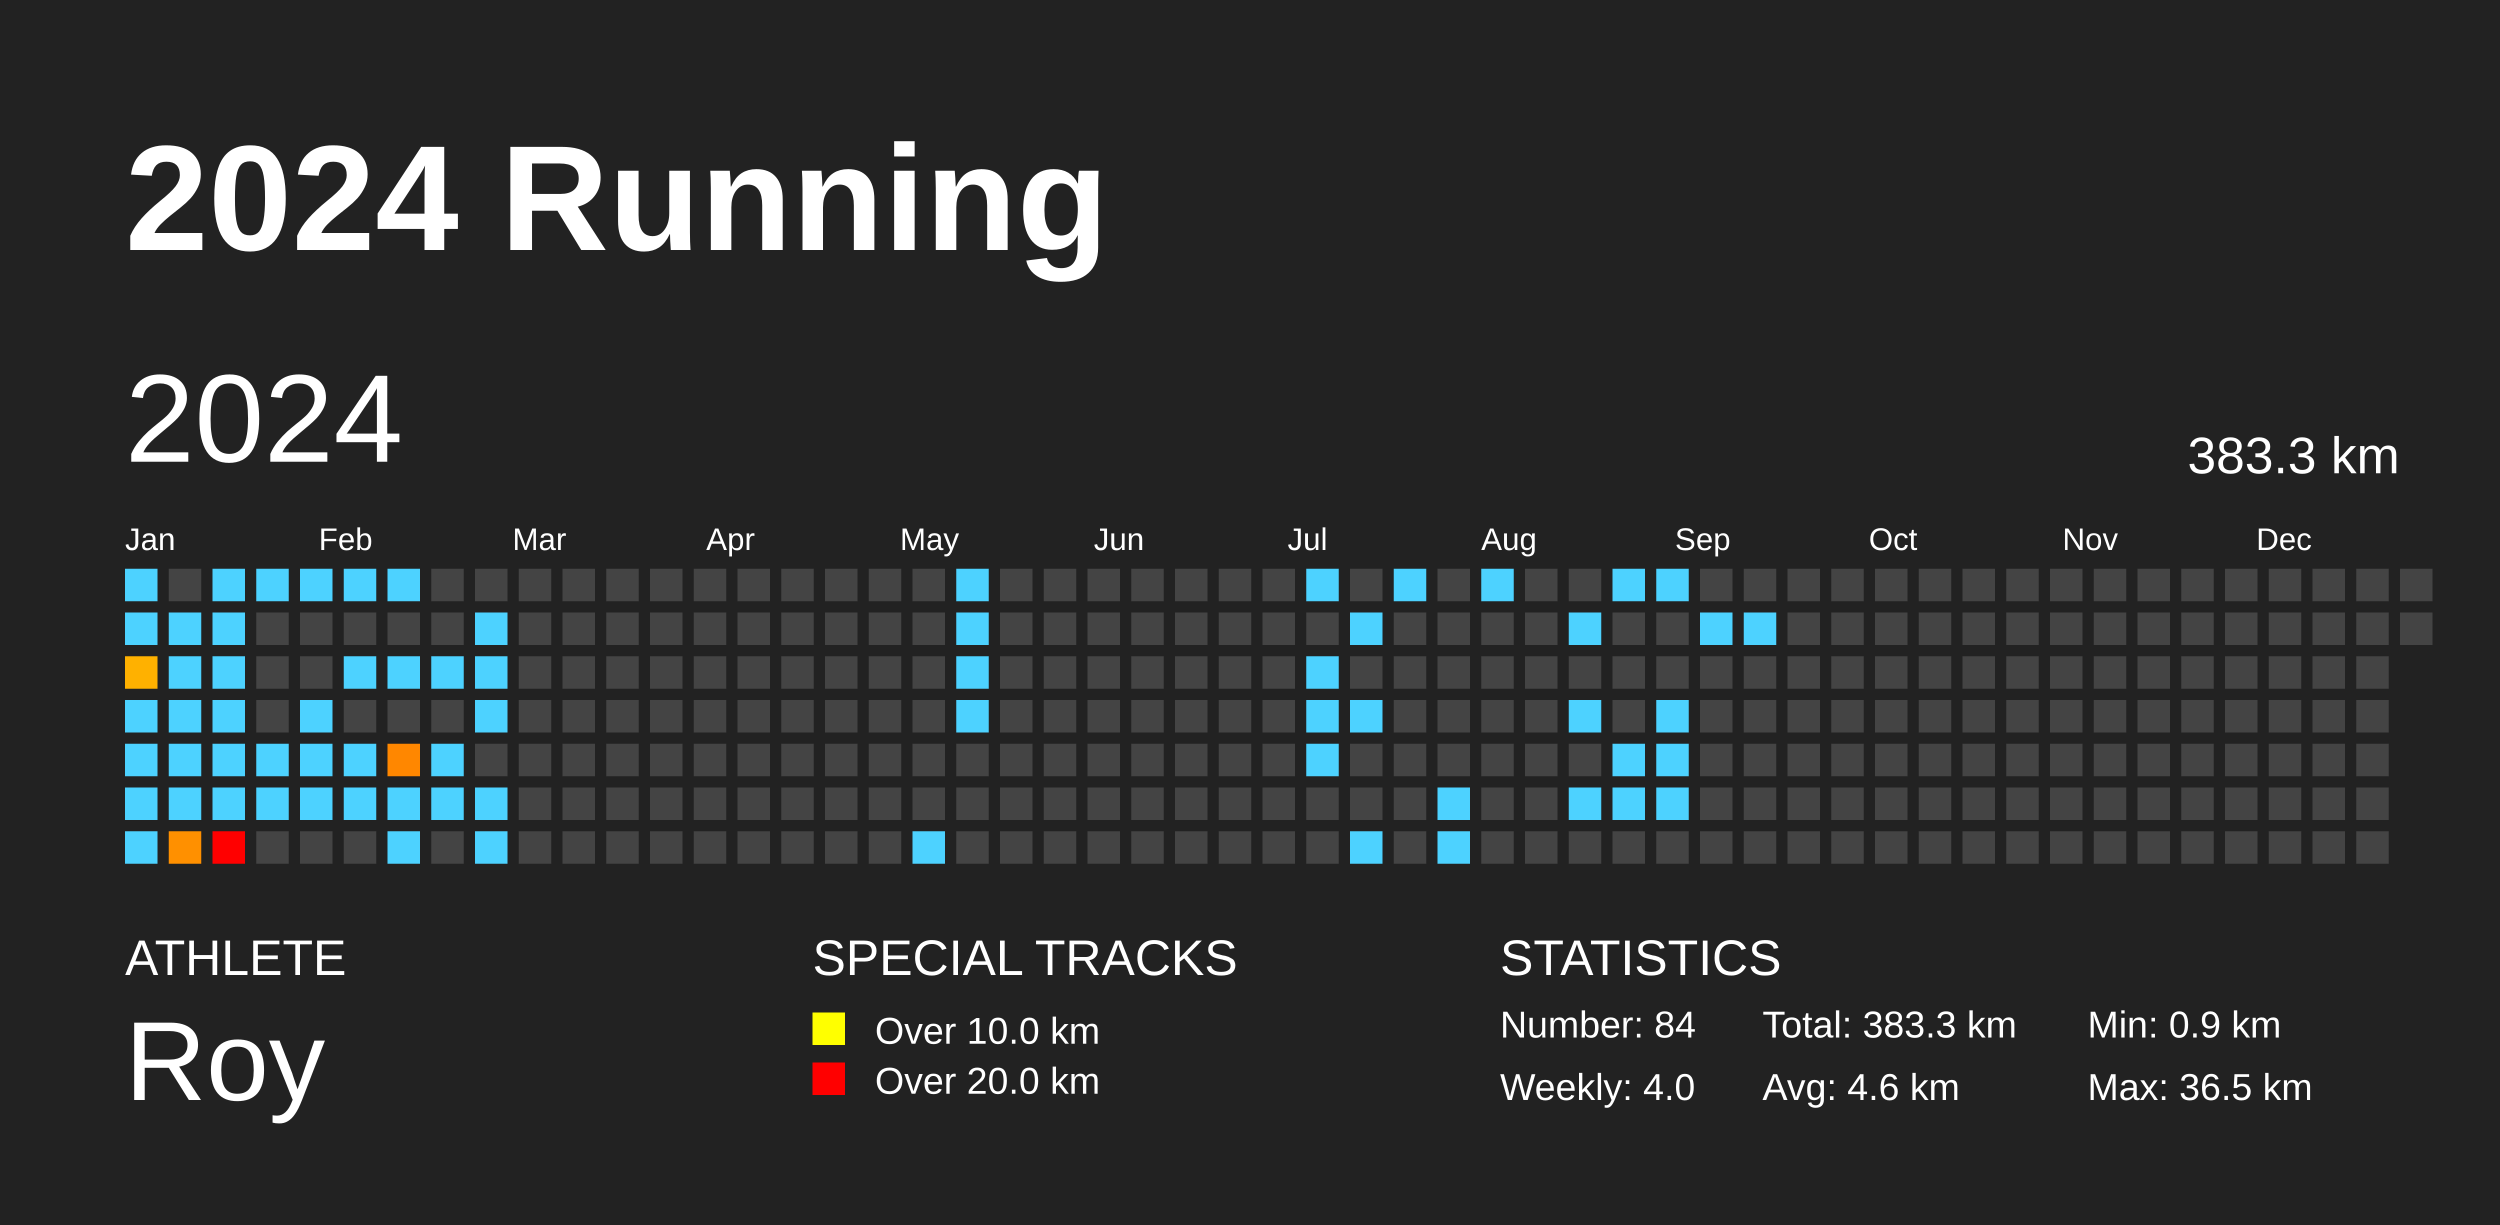
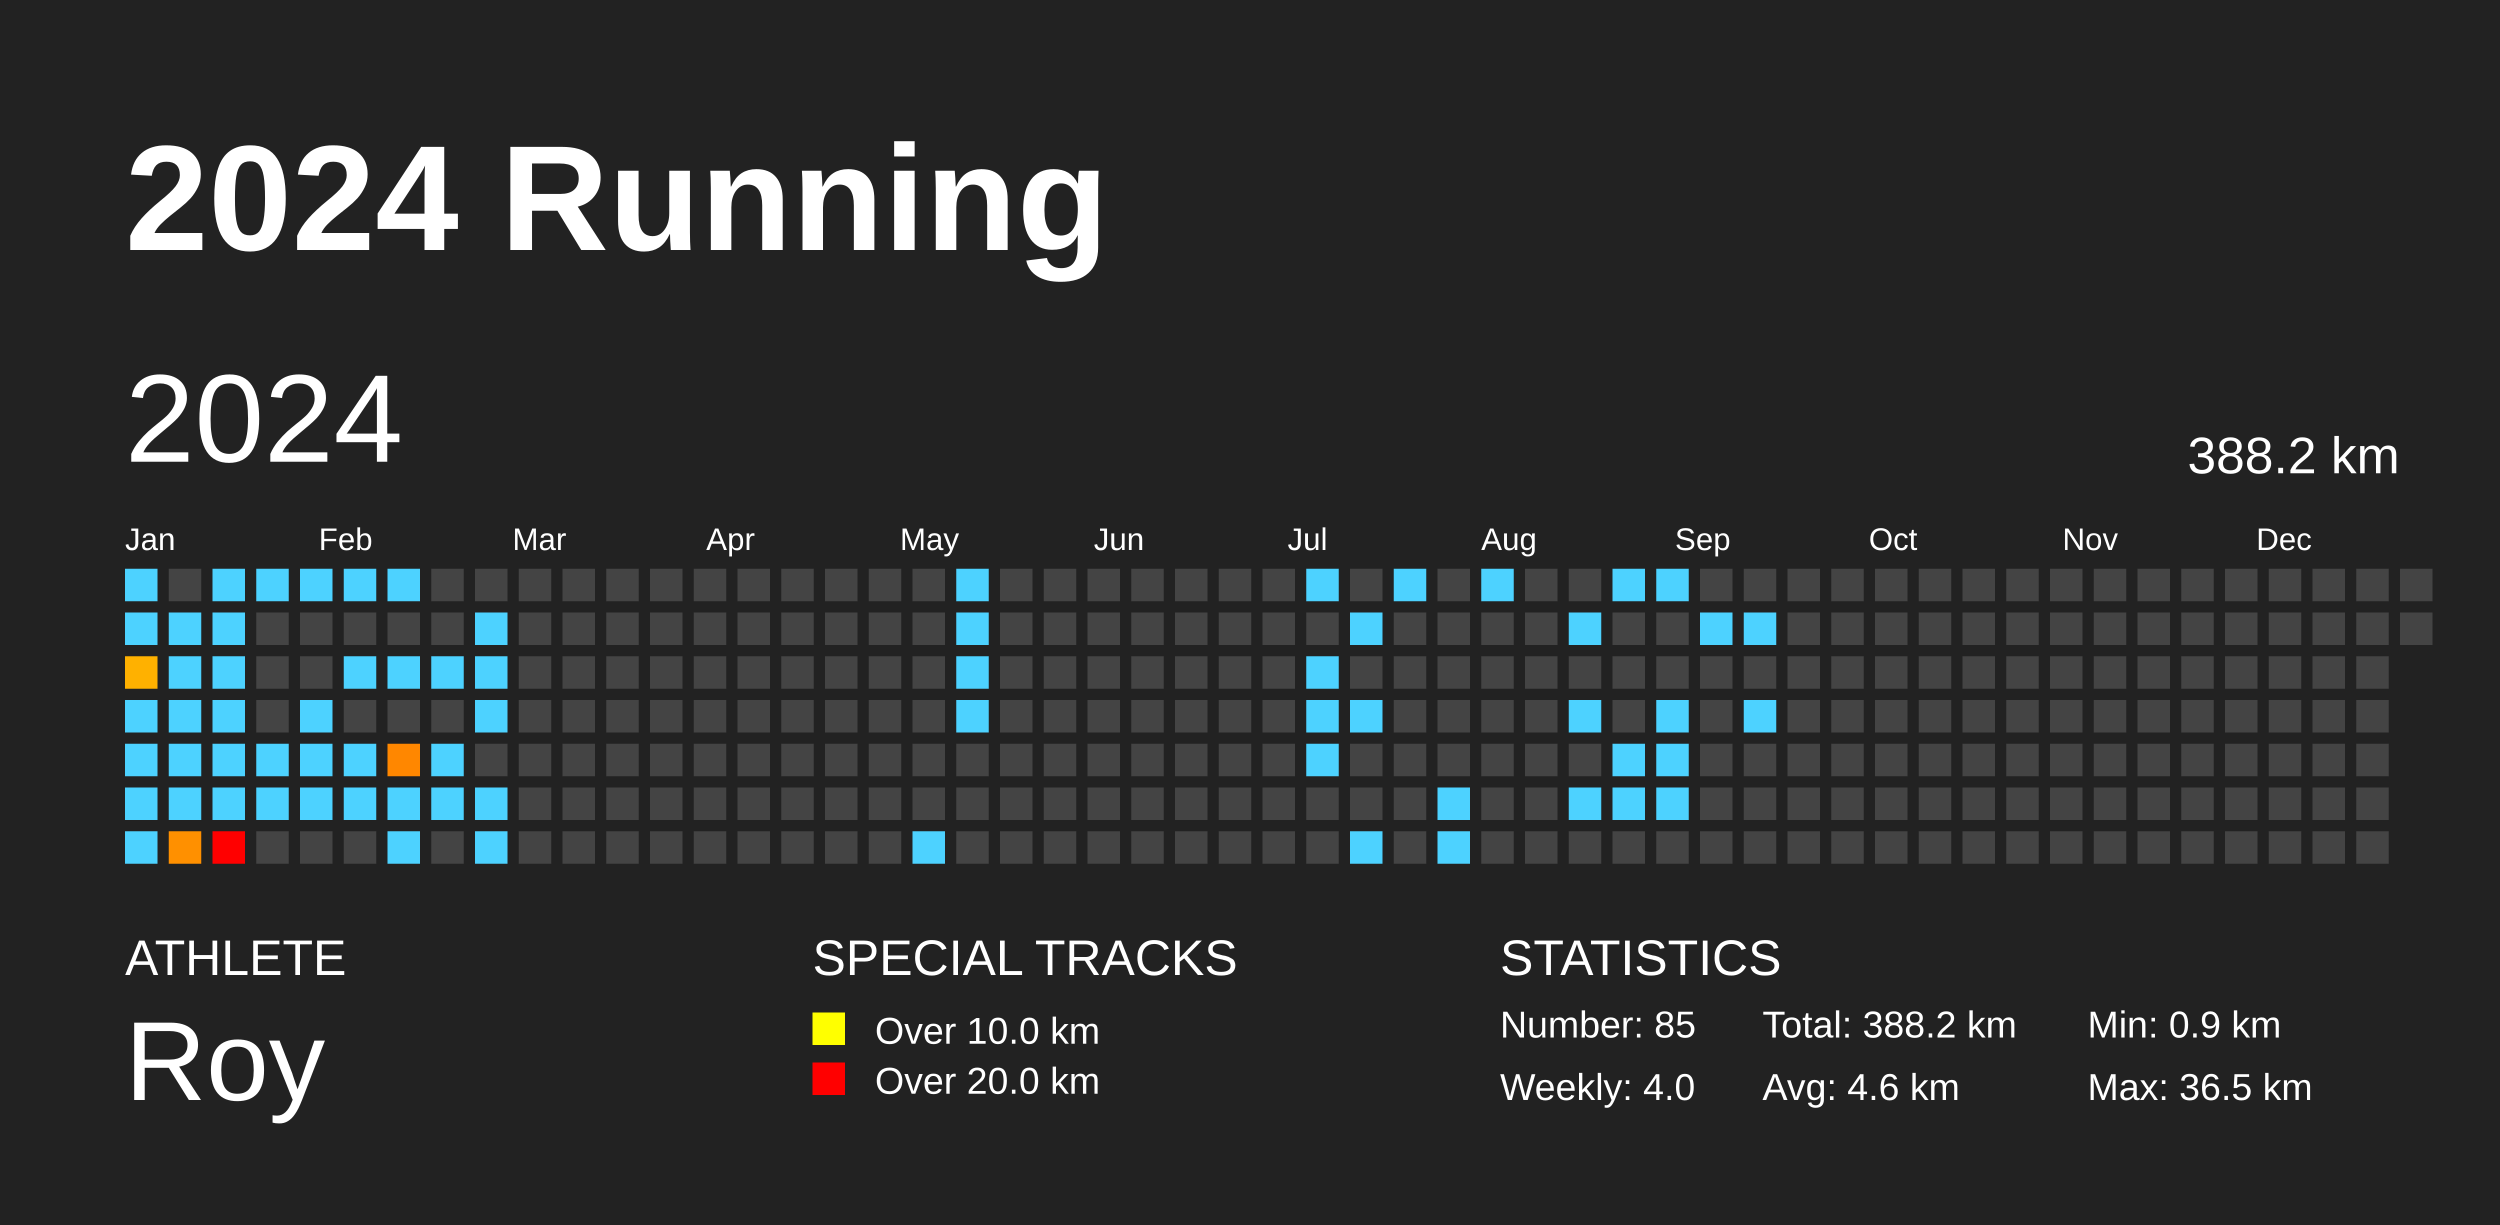
<svg xmlns="http://www.w3.org/2000/svg" baseProfile="full" height="98mm" version="1.1" viewBox="0,0,200,98" width="200mm">
  <defs />
  <rect fill="#222222" height="98" width="200" x="0" y="0" />
  <text fill="#FFFFFF" style="font-size:12px; font-family:Arial; font-weight:bold;" x="10" y="20">2024 Running</text>
  <text fill="#FFFFFF" style="font-size:4px; font-family:Arial" x="10" y="78">ATHLETE</text>
  <text fill="#FFFFFF" style="font-size:9px; font-family:Arial" x="10" y="88">Roy</text>
  <text fill="#FFFFFF" style="font-size:4px; font-family:Arial" x="65" y="78">SPECIAL TRACKS</text>
  <rect fill="yellow" height="2.6" width="2.6" x="65" y="81" />
  <text fill="#FFFFFF" style="font-size:3px; font-family:Arial" x="70" y="83.5">Over 10.0 km</text>
  <rect fill="red" height="2.6" width="2.6" x="65" y="85" />
  <text fill="#FFFFFF" style="font-size:3px; font-family:Arial" x="70" y="87.5">Over 20.0 km</text>
  <text fill="#FFFFFF" style="font-size:4px; font-family:Arial" x="120" y="78">STATISTICS</text>
-   <text fill="#FFFFFF" style="font-size:3px; font-family:Arial" x="120" y="83">Number: 84</text>
+   <text fill="#FFFFFF" style="font-size:3px; font-family:Arial" x="120" y="83">Number: 85</text>
  <text fill="#FFFFFF" style="font-size:3px; font-family:Arial" x="120" y="88">Weekly: 4.0</text>
-   <text fill="#FFFFFF" style="font-size:3px; font-family:Arial" x="141" y="83">Total: 383.3 km</text>
+   <text fill="#FFFFFF" style="font-size:3px; font-family:Arial" x="141" y="83">Total: 388.2 km</text>
  <text fill="#FFFFFF" style="font-size:3px; font-family:Arial" x="141" y="88">Avg: 4.6 km</text>
  <text fill="#FFFFFF" style="font-size:3px; font-family:Arial" x="167" y="83">Min: 0.9 km</text>
  <text fill="#FFFFFF" style="font-size:3px; font-family:Arial" x="167" y="88">Max: 36.5 km</text>
  <text dominant-baseline="hanging" fill="#FFFFFF" style="font-size:10.0px; font-family:Arial;" x="10" y="30">2024</text>
-   <text dominant-baseline="hanging" fill="#FFFFFF" style="font-size:4.125px; font-family:Arial;" x="175" y="35">383.3 km</text>
+   <text dominant-baseline="hanging" fill="#FFFFFF" style="font-size:4.125px; font-family:Arial;" x="175" y="35">388.2 km</text>
  <text fill="#FFFFFF" style="font-size:2.5px; font-family:Arial" x="10.0" y="44">Jan</text>
  <text fill="#FFFFFF" style="font-size:2.5px; font-family:Arial" x="25.5" y="44">Feb</text>
  <text fill="#FFFFFF" style="font-size:2.5px; font-family:Arial" x="41.0" y="44">Mar</text>
  <text fill="#FFFFFF" style="font-size:2.5px; font-family:Arial" x="56.5" y="44">Apr</text>
  <text fill="#FFFFFF" style="font-size:2.5px; font-family:Arial" x="72.0" y="44">May</text>
  <text fill="#FFFFFF" style="font-size:2.5px; font-family:Arial" x="87.5" y="44">Jun</text>
  <text fill="#FFFFFF" style="font-size:2.5px; font-family:Arial" x="103.0" y="44">Jul</text>
  <text fill="#FFFFFF" style="font-size:2.5px; font-family:Arial" x="118.5" y="44">Aug</text>
  <text fill="#FFFFFF" style="font-size:2.5px; font-family:Arial" x="134.0" y="44">Sep</text>
  <text fill="#FFFFFF" style="font-size:2.5px; font-family:Arial" x="149.5" y="44">Oct</text>
  <text fill="#FFFFFF" style="font-size:2.5px; font-family:Arial" x="165.0" y="44">Nov</text>
  <text fill="#FFFFFF" style="font-size:2.5px; font-family:Arial" x="180.5" y="44">Dec</text>
  <rect fill="#4dd2ff" height="2.6" width="2.6" x="10.0" y="45.5" />
  <rect fill="#4dd2ff" height="2.6" width="2.6" x="10.0" y="49.0" />
  <rect fill="#ffb100" height="2.6" width="2.6" x="10.0" y="52.5" />
  <rect fill="#4dd2ff" height="2.6" width="2.6" x="10.0" y="56.0" />
  <rect fill="#4dd2ff" height="2.6" width="2.6" x="10.0" y="59.5" />
  <rect fill="#4dd2ff" height="2.6" width="2.6" x="10.0" y="63.0" />
  <rect fill="#4dd2ff" height="2.6" width="2.6" x="10.0" y="66.5" />
  <rect fill="#444444" height="2.6" width="2.6" x="13.5" y="45.5" />
  <rect fill="#4dd2ff" height="2.6" width="2.6" x="13.5" y="49.0" />
  <rect fill="#4dd2ff" height="2.6" width="2.6" x="13.5" y="52.5" />
  <rect fill="#4dd2ff" height="2.6" width="2.6" x="13.5" y="56.0" />
  <rect fill="#4dd2ff" height="2.6" width="2.6" x="13.5" y="59.5" />
  <rect fill="#4dd2ff" height="2.6" width="2.6" x="13.5" y="63.0" />
  <rect fill="#ff9000" height="2.6" width="2.6" x="13.5" y="66.5" />
  <rect fill="#4dd2ff" height="2.6" width="2.6" x="17.0" y="45.5" />
  <rect fill="#4dd2ff" height="2.6" width="2.6" x="17.0" y="49.0" />
  <rect fill="#4dd2ff" height="2.6" width="2.6" x="17.0" y="52.5" />
  <rect fill="#4dd2ff" height="2.6" width="2.6" x="17.0" y="56.0" />
  <rect fill="#4dd2ff" height="2.6" width="2.6" x="17.0" y="59.5" />
  <rect fill="#4dd2ff" height="2.6" width="2.6" x="17.0" y="63.0" />
  <rect fill="red" height="2.6" width="2.6" x="17.0" y="66.5" />
  <rect fill="#4dd2ff" height="2.6" width="2.6" x="20.5" y="45.5" />
  <rect fill="#444444" height="2.6" width="2.6" x="20.5" y="49.0" />
  <rect fill="#444444" height="2.6" width="2.6" x="20.5" y="52.5" />
  <rect fill="#444444" height="2.6" width="2.6" x="20.5" y="56.0" />
  <rect fill="#4dd2ff" height="2.6" width="2.6" x="20.5" y="59.5" />
  <rect fill="#4dd2ff" height="2.6" width="2.6" x="20.5" y="63.0" />
  <rect fill="#444444" height="2.6" width="2.6" x="20.5" y="66.5" />
  <rect fill="#4dd2ff" height="2.6" width="2.6" x="24.0" y="45.5" />
  <rect fill="#444444" height="2.6" width="2.6" x="24.0" y="49.0" />
  <rect fill="#444444" height="2.6" width="2.6" x="24.0" y="52.5" />
  <rect fill="#4dd2ff" height="2.6" width="2.6" x="24.0" y="56.0" />
  <rect fill="#4dd2ff" height="2.6" width="2.6" x="24.0" y="59.5" />
  <rect fill="#4dd2ff" height="2.6" width="2.6" x="24.0" y="63.0" />
  <rect fill="#444444" height="2.6" width="2.6" x="24.0" y="66.5" />
  <rect fill="#4dd2ff" height="2.6" width="2.6" x="27.5" y="45.5" />
  <rect fill="#444444" height="2.6" width="2.6" x="27.5" y="49.0" />
  <rect fill="#4dd2ff" height="2.6" width="2.6" x="27.5" y="52.5" />
  <rect fill="#444444" height="2.6" width="2.6" x="27.5" y="56.0" />
  <rect fill="#4dd2ff" height="2.6" width="2.6" x="27.5" y="59.5" />
  <rect fill="#4dd2ff" height="2.6" width="2.6" x="27.5" y="63.0" />
  <rect fill="#444444" height="2.6" width="2.6" x="27.5" y="66.5" />
  <rect fill="#4dd2ff" height="2.6" width="2.6" x="31.0" y="45.5" />
  <rect fill="#444444" height="2.6" width="2.6" x="31.0" y="49.0" />
  <rect fill="#4dd2ff" height="2.6" width="2.6" x="31.0" y="52.5" />
  <rect fill="#444444" height="2.6" width="2.6" x="31.0" y="56.0" />
  <rect fill="#ff8700" height="2.6" width="2.6" x="31.0" y="59.5" />
  <rect fill="#4dd2ff" height="2.6" width="2.6" x="31.0" y="63.0" />
  <rect fill="#4dd2ff" height="2.6" width="2.6" x="31.0" y="66.5" />
  <rect fill="#444444" height="2.6" width="2.6" x="34.5" y="45.5" />
  <rect fill="#444444" height="2.6" width="2.6" x="34.5" y="49.0" />
  <rect fill="#4dd2ff" height="2.6" width="2.6" x="34.5" y="52.5" />
  <rect fill="#444444" height="2.6" width="2.6" x="34.5" y="56.0" />
  <rect fill="#4dd2ff" height="2.6" width="2.6" x="34.5" y="59.5" />
  <rect fill="#4dd2ff" height="2.6" width="2.6" x="34.5" y="63.0" />
  <rect fill="#444444" height="2.6" width="2.6" x="34.5" y="66.5" />
  <rect fill="#444444" height="2.6" width="2.6" x="38.0" y="45.5" />
  <rect fill="#4dd2ff" height="2.6" width="2.6" x="38.0" y="49.0" />
  <rect fill="#4dd2ff" height="2.6" width="2.6" x="38.0" y="52.5" />
  <rect fill="#4dd2ff" height="2.6" width="2.6" x="38.0" y="56.0" />
  <rect fill="#444444" height="2.6" width="2.6" x="38.0" y="59.5" />
  <rect fill="#4dd2ff" height="2.6" width="2.6" x="38.0" y="63.0" />
  <rect fill="#4dd2ff" height="2.6" width="2.6" x="38.0" y="66.5" />
  <rect fill="#444444" height="2.6" width="2.6" x="41.5" y="45.5" />
  <rect fill="#444444" height="2.6" width="2.6" x="41.5" y="49.0" />
  <rect fill="#444444" height="2.6" width="2.6" x="41.5" y="52.5" />
  <rect fill="#444444" height="2.6" width="2.6" x="41.5" y="56.0" />
  <rect fill="#444444" height="2.6" width="2.6" x="41.5" y="59.5" />
  <rect fill="#444444" height="2.6" width="2.6" x="41.5" y="63.0" />
  <rect fill="#444444" height="2.6" width="2.6" x="41.5" y="66.5" />
  <rect fill="#444444" height="2.6" width="2.6" x="45.0" y="45.5" />
  <rect fill="#444444" height="2.6" width="2.6" x="45.0" y="49.0" />
  <rect fill="#444444" height="2.6" width="2.6" x="45.0" y="52.5" />
  <rect fill="#444444" height="2.6" width="2.6" x="45.0" y="56.0" />
  <rect fill="#444444" height="2.6" width="2.6" x="45.0" y="59.5" />
  <rect fill="#444444" height="2.6" width="2.6" x="45.0" y="63.0" />
  <rect fill="#444444" height="2.6" width="2.6" x="45.0" y="66.5" />
  <rect fill="#444444" height="2.6" width="2.6" x="48.5" y="45.5" />
  <rect fill="#444444" height="2.6" width="2.6" x="48.5" y="49.0" />
  <rect fill="#444444" height="2.6" width="2.6" x="48.5" y="52.5" />
  <rect fill="#444444" height="2.6" width="2.6" x="48.5" y="56.0" />
  <rect fill="#444444" height="2.6" width="2.6" x="48.5" y="59.5" />
  <rect fill="#444444" height="2.6" width="2.6" x="48.5" y="63.0" />
  <rect fill="#444444" height="2.6" width="2.6" x="48.5" y="66.5" />
  <rect fill="#444444" height="2.6" width="2.6" x="52.0" y="45.5" />
  <rect fill="#444444" height="2.6" width="2.6" x="52.0" y="49.0" />
  <rect fill="#444444" height="2.6" width="2.6" x="52.0" y="52.5" />
  <rect fill="#444444" height="2.6" width="2.6" x="52.0" y="56.0" />
  <rect fill="#444444" height="2.6" width="2.6" x="52.0" y="59.5" />
  <rect fill="#444444" height="2.6" width="2.6" x="52.0" y="63.0" />
  <rect fill="#444444" height="2.6" width="2.6" x="52.0" y="66.5" />
  <rect fill="#444444" height="2.6" width="2.6" x="55.5" y="45.5" />
  <rect fill="#444444" height="2.6" width="2.6" x="55.5" y="49.0" />
  <rect fill="#444444" height="2.6" width="2.6" x="55.5" y="52.5" />
  <rect fill="#444444" height="2.6" width="2.6" x="55.5" y="56.0" />
  <rect fill="#444444" height="2.6" width="2.6" x="55.5" y="59.5" />
  <rect fill="#444444" height="2.6" width="2.6" x="55.5" y="63.0" />
  <rect fill="#444444" height="2.6" width="2.6" x="55.5" y="66.5" />
  <rect fill="#444444" height="2.6" width="2.6" x="59.0" y="45.5" />
  <rect fill="#444444" height="2.6" width="2.6" x="59.0" y="49.0" />
  <rect fill="#444444" height="2.6" width="2.6" x="59.0" y="52.5" />
  <rect fill="#444444" height="2.6" width="2.6" x="59.0" y="56.0" />
  <rect fill="#444444" height="2.6" width="2.6" x="59.0" y="59.5" />
  <rect fill="#444444" height="2.6" width="2.6" x="59.0" y="63.0" />
  <rect fill="#444444" height="2.6" width="2.6" x="59.0" y="66.5" />
  <rect fill="#444444" height="2.6" width="2.6" x="62.5" y="45.5" />
  <rect fill="#444444" height="2.6" width="2.6" x="62.5" y="49.0" />
  <rect fill="#444444" height="2.6" width="2.6" x="62.5" y="52.5" />
  <rect fill="#444444" height="2.6" width="2.6" x="62.5" y="56.0" />
  <rect fill="#444444" height="2.6" width="2.6" x="62.5" y="59.5" />
  <rect fill="#444444" height="2.6" width="2.6" x="62.5" y="63.0" />
  <rect fill="#444444" height="2.6" width="2.6" x="62.5" y="66.5" />
  <rect fill="#444444" height="2.6" width="2.6" x="66.0" y="45.5" />
  <rect fill="#444444" height="2.6" width="2.6" x="66.0" y="49.0" />
  <rect fill="#444444" height="2.6" width="2.6" x="66.0" y="52.5" />
  <rect fill="#444444" height="2.6" width="2.6" x="66.0" y="56.0" />
  <rect fill="#444444" height="2.6" width="2.6" x="66.0" y="59.5" />
  <rect fill="#444444" height="2.6" width="2.6" x="66.0" y="63.0" />
  <rect fill="#444444" height="2.6" width="2.6" x="66.0" y="66.5" />
  <rect fill="#444444" height="2.6" width="2.6" x="69.5" y="45.5" />
  <rect fill="#444444" height="2.6" width="2.6" x="69.5" y="49.0" />
  <rect fill="#444444" height="2.6" width="2.6" x="69.5" y="52.5" />
  <rect fill="#444444" height="2.6" width="2.6" x="69.5" y="56.0" />
  <rect fill="#444444" height="2.6" width="2.6" x="69.5" y="59.5" />
  <rect fill="#444444" height="2.6" width="2.6" x="69.5" y="63.0" />
  <rect fill="#444444" height="2.6" width="2.6" x="69.5" y="66.5" />
  <rect fill="#444444" height="2.6" width="2.6" x="73.0" y="45.5" />
  <rect fill="#444444" height="2.6" width="2.6" x="73.0" y="49.0" />
  <rect fill="#444444" height="2.6" width="2.6" x="73.0" y="52.5" />
  <rect fill="#444444" height="2.6" width="2.6" x="73.0" y="56.0" />
  <rect fill="#444444" height="2.6" width="2.6" x="73.0" y="59.5" />
  <rect fill="#444444" height="2.6" width="2.6" x="73.0" y="63.0" />
  <rect fill="#4dd2ff" height="2.6" width="2.6" x="73.0" y="66.5" />
  <rect fill="#4dd2ff" height="2.6" width="2.6" x="76.5" y="45.5" />
  <rect fill="#4dd2ff" height="2.6" width="2.6" x="76.5" y="49.0" />
  <rect fill="#4dd2ff" height="2.6" width="2.6" x="76.5" y="52.5" />
  <rect fill="#4dd2ff" height="2.6" width="2.6" x="76.5" y="56.0" />
  <rect fill="#444444" height="2.6" width="2.6" x="76.5" y="59.5" />
  <rect fill="#444444" height="2.6" width="2.6" x="76.5" y="63.0" />
  <rect fill="#444444" height="2.6" width="2.6" x="76.5" y="66.5" />
  <rect fill="#444444" height="2.6" width="2.6" x="80.0" y="45.5" />
  <rect fill="#444444" height="2.6" width="2.6" x="80.0" y="49.0" />
  <rect fill="#444444" height="2.6" width="2.6" x="80.0" y="52.5" />
  <rect fill="#444444" height="2.6" width="2.6" x="80.0" y="56.0" />
  <rect fill="#444444" height="2.6" width="2.6" x="80.0" y="59.5" />
  <rect fill="#444444" height="2.6" width="2.6" x="80.0" y="63.0" />
  <rect fill="#444444" height="2.6" width="2.6" x="80.0" y="66.5" />
  <rect fill="#444444" height="2.6" width="2.6" x="83.5" y="45.5" />
  <rect fill="#444444" height="2.6" width="2.6" x="83.5" y="49.0" />
  <rect fill="#444444" height="2.6" width="2.6" x="83.5" y="52.5" />
  <rect fill="#444444" height="2.6" width="2.6" x="83.5" y="56.0" />
  <rect fill="#444444" height="2.6" width="2.6" x="83.5" y="59.5" />
  <rect fill="#444444" height="2.6" width="2.6" x="83.5" y="63.0" />
  <rect fill="#444444" height="2.6" width="2.6" x="83.5" y="66.5" />
  <rect fill="#444444" height="2.6" width="2.6" x="87.0" y="45.5" />
  <rect fill="#444444" height="2.6" width="2.6" x="87.0" y="49.0" />
  <rect fill="#444444" height="2.6" width="2.6" x="87.0" y="52.5" />
  <rect fill="#444444" height="2.6" width="2.6" x="87.0" y="56.0" />
  <rect fill="#444444" height="2.6" width="2.6" x="87.0" y="59.5" />
  <rect fill="#444444" height="2.6" width="2.6" x="87.0" y="63.0" />
  <rect fill="#444444" height="2.6" width="2.6" x="87.0" y="66.5" />
  <rect fill="#444444" height="2.6" width="2.6" x="90.5" y="45.5" />
  <rect fill="#444444" height="2.6" width="2.6" x="90.5" y="49.0" />
  <rect fill="#444444" height="2.6" width="2.6" x="90.5" y="52.5" />
  <rect fill="#444444" height="2.6" width="2.6" x="90.5" y="56.0" />
  <rect fill="#444444" height="2.6" width="2.6" x="90.5" y="59.5" />
  <rect fill="#444444" height="2.6" width="2.6" x="90.5" y="63.0" />
  <rect fill="#444444" height="2.6" width="2.6" x="90.5" y="66.5" />
  <rect fill="#444444" height="2.6" width="2.6" x="94.0" y="45.5" />
  <rect fill="#444444" height="2.6" width="2.6" x="94.0" y="49.0" />
  <rect fill="#444444" height="2.6" width="2.6" x="94.0" y="52.5" />
  <rect fill="#444444" height="2.6" width="2.6" x="94.0" y="56.0" />
  <rect fill="#444444" height="2.6" width="2.6" x="94.0" y="59.5" />
  <rect fill="#444444" height="2.6" width="2.6" x="94.0" y="63.0" />
  <rect fill="#444444" height="2.6" width="2.6" x="94.0" y="66.5" />
  <rect fill="#444444" height="2.6" width="2.6" x="97.5" y="45.5" />
  <rect fill="#444444" height="2.6" width="2.6" x="97.5" y="49.0" />
  <rect fill="#444444" height="2.6" width="2.6" x="97.5" y="52.5" />
  <rect fill="#444444" height="2.6" width="2.6" x="97.5" y="56.0" />
  <rect fill="#444444" height="2.6" width="2.6" x="97.5" y="59.5" />
  <rect fill="#444444" height="2.6" width="2.6" x="97.5" y="63.0" />
  <rect fill="#444444" height="2.6" width="2.6" x="97.5" y="66.5" />
  <rect fill="#444444" height="2.6" width="2.6" x="101.0" y="45.5" />
  <rect fill="#444444" height="2.6" width="2.6" x="101.0" y="49.0" />
  <rect fill="#444444" height="2.6" width="2.6" x="101.0" y="52.5" />
  <rect fill="#444444" height="2.6" width="2.6" x="101.0" y="56.0" />
  <rect fill="#444444" height="2.6" width="2.6" x="101.0" y="59.5" />
  <rect fill="#444444" height="2.6" width="2.6" x="101.0" y="63.0" />
  <rect fill="#444444" height="2.6" width="2.6" x="101.0" y="66.5" />
  <rect fill="#4dd2ff" height="2.6" width="2.6" x="104.5" y="45.5" />
  <rect fill="#444444" height="2.6" width="2.6" x="104.5" y="49.0" />
  <rect fill="#4dd2ff" height="2.6" width="2.6" x="104.5" y="52.5" />
  <rect fill="#4dd2ff" height="2.6" width="2.6" x="104.5" y="56.0" />
  <rect fill="#4dd2ff" height="2.6" width="2.6" x="104.5" y="59.5" />
  <rect fill="#444444" height="2.6" width="2.6" x="104.5" y="63.0" />
  <rect fill="#444444" height="2.6" width="2.6" x="104.5" y="66.5" />
  <rect fill="#444444" height="2.6" width="2.6" x="108.0" y="45.5" />
  <rect fill="#4dd2ff" height="2.6" width="2.6" x="108.0" y="49.0" />
  <rect fill="#444444" height="2.6" width="2.6" x="108.0" y="52.5" />
  <rect fill="#4dd2ff" height="2.6" width="2.6" x="108.0" y="56.0" />
  <rect fill="#444444" height="2.6" width="2.6" x="108.0" y="59.5" />
  <rect fill="#444444" height="2.6" width="2.6" x="108.0" y="63.0" />
  <rect fill="#4dd2ff" height="2.6" width="2.6" x="108.0" y="66.5" />
  <rect fill="#4dd2ff" height="2.6" width="2.6" x="111.5" y="45.5" />
  <rect fill="#444444" height="2.6" width="2.6" x="111.5" y="49.0" />
  <rect fill="#444444" height="2.6" width="2.6" x="111.5" y="52.5" />
  <rect fill="#444444" height="2.6" width="2.6" x="111.5" y="56.0" />
  <rect fill="#444444" height="2.6" width="2.6" x="111.5" y="59.5" />
  <rect fill="#444444" height="2.6" width="2.6" x="111.5" y="63.0" />
  <rect fill="#444444" height="2.6" width="2.6" x="111.5" y="66.5" />
  <rect fill="#444444" height="2.6" width="2.6" x="115.0" y="45.5" />
  <rect fill="#444444" height="2.6" width="2.6" x="115.0" y="49.0" />
  <rect fill="#444444" height="2.6" width="2.6" x="115.0" y="52.5" />
  <rect fill="#444444" height="2.6" width="2.6" x="115.0" y="56.0" />
  <rect fill="#444444" height="2.6" width="2.6" x="115.0" y="59.5" />
  <rect fill="#4dd2ff" height="2.6" width="2.6" x="115.0" y="63.0" />
  <rect fill="#4dd2ff" height="2.6" width="2.6" x="115.0" y="66.5" />
  <rect fill="#4dd2ff" height="2.6" width="2.6" x="118.5" y="45.5" />
  <rect fill="#444444" height="2.6" width="2.6" x="118.5" y="49.0" />
  <rect fill="#444444" height="2.6" width="2.6" x="118.5" y="52.5" />
  <rect fill="#444444" height="2.6" width="2.6" x="118.5" y="56.0" />
  <rect fill="#444444" height="2.6" width="2.6" x="118.5" y="59.5" />
  <rect fill="#444444" height="2.6" width="2.6" x="118.5" y="63.0" />
  <rect fill="#444444" height="2.6" width="2.6" x="118.5" y="66.5" />
  <rect fill="#444444" height="2.6" width="2.6" x="122.0" y="45.5" />
  <rect fill="#444444" height="2.6" width="2.6" x="122.0" y="49.0" />
  <rect fill="#444444" height="2.6" width="2.6" x="122.0" y="52.5" />
  <rect fill="#444444" height="2.6" width="2.6" x="122.0" y="56.0" />
  <rect fill="#444444" height="2.6" width="2.6" x="122.0" y="59.5" />
  <rect fill="#444444" height="2.6" width="2.6" x="122.0" y="63.0" />
  <rect fill="#444444" height="2.6" width="2.6" x="122.0" y="66.5" />
  <rect fill="#444444" height="2.6" width="2.6" x="125.5" y="45.5" />
  <rect fill="#4dd2ff" height="2.6" width="2.6" x="125.5" y="49.0" />
  <rect fill="#444444" height="2.6" width="2.6" x="125.5" y="52.5" />
  <rect fill="#4dd2ff" height="2.6" width="2.6" x="125.5" y="56.0" />
  <rect fill="#444444" height="2.6" width="2.6" x="125.5" y="59.5" />
  <rect fill="#4dd2ff" height="2.6" width="2.6" x="125.5" y="63.0" />
  <rect fill="#444444" height="2.6" width="2.6" x="125.5" y="66.5" />
  <rect fill="#4dd2ff" height="2.6" width="2.6" x="129.0" y="45.5" />
  <rect fill="#444444" height="2.6" width="2.6" x="129.0" y="49.0" />
  <rect fill="#444444" height="2.6" width="2.6" x="129.0" y="52.5" />
  <rect fill="#444444" height="2.6" width="2.6" x="129.0" y="56.0" />
  <rect fill="#4dd2ff" height="2.6" width="2.6" x="129.0" y="59.5" />
  <rect fill="#4dd2ff" height="2.6" width="2.6" x="129.0" y="63.0" />
  <rect fill="#444444" height="2.6" width="2.6" x="129.0" y="66.5" />
  <rect fill="#4dd2ff" height="2.6" width="2.6" x="132.5" y="45.5" />
  <rect fill="#444444" height="2.6" width="2.6" x="132.5" y="49.0" />
  <rect fill="#444444" height="2.6" width="2.6" x="132.5" y="52.5" />
  <rect fill="#4dd2ff" height="2.6" width="2.6" x="132.5" y="56.0" />
  <rect fill="#4dd2ff" height="2.6" width="2.6" x="132.5" y="59.5" />
  <rect fill="#4dd2ff" height="2.6" width="2.6" x="132.5" y="63.0" />
  <rect fill="#444444" height="2.6" width="2.6" x="132.5" y="66.5" />
  <rect fill="#444444" height="2.6" width="2.6" x="136.0" y="45.5" />
  <rect fill="#4dd2ff" height="2.6" width="2.6" x="136.0" y="49.0" />
  <rect fill="#444444" height="2.6" width="2.6" x="136.0" y="52.5" />
  <rect fill="#444444" height="2.6" width="2.6" x="136.0" y="56.0" />
  <rect fill="#444444" height="2.6" width="2.6" x="136.0" y="59.5" />
  <rect fill="#444444" height="2.6" width="2.6" x="136.0" y="63.0" />
  <rect fill="#444444" height="2.6" width="2.6" x="136.0" y="66.5" />
  <rect fill="#444444" height="2.6" width="2.6" x="139.5" y="45.5" />
  <rect fill="#4dd2ff" height="2.6" width="2.6" x="139.5" y="49.0" />
  <rect fill="#444444" height="2.6" width="2.6" x="139.5" y="52.5" />
-   <rect fill="#444444" height="2.6" width="2.6" x="139.5" y="56.0" />
+   <rect fill="#4dd2ff" height="2.6" width="2.6" x="139.5" y="56.0" />
  <rect fill="#444444" height="2.6" width="2.6" x="139.5" y="59.5" />
  <rect fill="#444444" height="2.6" width="2.6" x="139.5" y="63.0" />
  <rect fill="#444444" height="2.6" width="2.6" x="139.5" y="66.5" />
  <rect fill="#444444" height="2.6" width="2.6" x="143.0" y="45.5" />
  <rect fill="#444444" height="2.6" width="2.6" x="143.0" y="49.0" />
  <rect fill="#444444" height="2.6" width="2.6" x="143.0" y="52.5" />
  <rect fill="#444444" height="2.6" width="2.6" x="143.0" y="56.0" />
  <rect fill="#444444" height="2.6" width="2.6" x="143.0" y="59.5" />
  <rect fill="#444444" height="2.6" width="2.6" x="143.0" y="63.0" />
  <rect fill="#444444" height="2.6" width="2.6" x="143.0" y="66.5" />
  <rect fill="#444444" height="2.6" width="2.6" x="146.5" y="45.5" />
  <rect fill="#444444" height="2.6" width="2.6" x="146.5" y="49.0" />
  <rect fill="#444444" height="2.6" width="2.6" x="146.5" y="52.5" />
  <rect fill="#444444" height="2.6" width="2.6" x="146.5" y="56.0" />
  <rect fill="#444444" height="2.6" width="2.6" x="146.5" y="59.5" />
  <rect fill="#444444" height="2.6" width="2.6" x="146.5" y="63.0" />
  <rect fill="#444444" height="2.6" width="2.6" x="146.5" y="66.5" />
  <rect fill="#444444" height="2.6" width="2.6" x="150.0" y="45.5" />
  <rect fill="#444444" height="2.6" width="2.6" x="150.0" y="49.0" />
  <rect fill="#444444" height="2.6" width="2.6" x="150.0" y="52.5" />
  <rect fill="#444444" height="2.6" width="2.6" x="150.0" y="56.0" />
  <rect fill="#444444" height="2.6" width="2.6" x="150.0" y="59.5" />
  <rect fill="#444444" height="2.6" width="2.6" x="150.0" y="63.0" />
  <rect fill="#444444" height="2.6" width="2.6" x="150.0" y="66.5" />
  <rect fill="#444444" height="2.6" width="2.6" x="153.5" y="45.5" />
  <rect fill="#444444" height="2.6" width="2.6" x="153.5" y="49.0" />
  <rect fill="#444444" height="2.6" width="2.6" x="153.5" y="52.5" />
  <rect fill="#444444" height="2.6" width="2.6" x="153.5" y="56.0" />
  <rect fill="#444444" height="2.6" width="2.6" x="153.5" y="59.5" />
  <rect fill="#444444" height="2.6" width="2.6" x="153.5" y="63.0" />
  <rect fill="#444444" height="2.6" width="2.6" x="153.5" y="66.5" />
  <rect fill="#444444" height="2.6" width="2.6" x="157.0" y="45.5" />
  <rect fill="#444444" height="2.6" width="2.6" x="157.0" y="49.0" />
  <rect fill="#444444" height="2.6" width="2.6" x="157.0" y="52.5" />
  <rect fill="#444444" height="2.6" width="2.6" x="157.0" y="56.0" />
  <rect fill="#444444" height="2.6" width="2.6" x="157.0" y="59.5" />
  <rect fill="#444444" height="2.6" width="2.6" x="157.0" y="63.0" />
  <rect fill="#444444" height="2.6" width="2.6" x="157.0" y="66.5" />
  <rect fill="#444444" height="2.6" width="2.6" x="160.5" y="45.5" />
  <rect fill="#444444" height="2.6" width="2.6" x="160.5" y="49.0" />
  <rect fill="#444444" height="2.6" width="2.6" x="160.5" y="52.5" />
  <rect fill="#444444" height="2.6" width="2.6" x="160.5" y="56.0" />
  <rect fill="#444444" height="2.6" width="2.6" x="160.5" y="59.5" />
  <rect fill="#444444" height="2.6" width="2.6" x="160.5" y="63.0" />
  <rect fill="#444444" height="2.6" width="2.6" x="160.5" y="66.5" />
  <rect fill="#444444" height="2.6" width="2.6" x="164.0" y="45.5" />
  <rect fill="#444444" height="2.6" width="2.6" x="164.0" y="49.0" />
  <rect fill="#444444" height="2.6" width="2.6" x="164.0" y="52.5" />
  <rect fill="#444444" height="2.6" width="2.6" x="164.0" y="56.0" />
  <rect fill="#444444" height="2.6" width="2.6" x="164.0" y="59.5" />
  <rect fill="#444444" height="2.6" width="2.6" x="164.0" y="63.0" />
  <rect fill="#444444" height="2.6" width="2.6" x="164.0" y="66.5" />
  <rect fill="#444444" height="2.6" width="2.6" x="167.5" y="45.5" />
  <rect fill="#444444" height="2.6" width="2.6" x="167.5" y="49.0" />
  <rect fill="#444444" height="2.6" width="2.6" x="167.5" y="52.5" />
  <rect fill="#444444" height="2.6" width="2.6" x="167.5" y="56.0" />
  <rect fill="#444444" height="2.6" width="2.6" x="167.5" y="59.5" />
  <rect fill="#444444" height="2.6" width="2.6" x="167.5" y="63.0" />
  <rect fill="#444444" height="2.6" width="2.6" x="167.5" y="66.5" />
  <rect fill="#444444" height="2.6" width="2.6" x="171.0" y="45.5" />
  <rect fill="#444444" height="2.6" width="2.6" x="171.0" y="49.0" />
  <rect fill="#444444" height="2.6" width="2.6" x="171.0" y="52.5" />
  <rect fill="#444444" height="2.6" width="2.6" x="171.0" y="56.0" />
  <rect fill="#444444" height="2.6" width="2.6" x="171.0" y="59.5" />
  <rect fill="#444444" height="2.6" width="2.6" x="171.0" y="63.0" />
  <rect fill="#444444" height="2.6" width="2.6" x="171.0" y="66.5" />
  <rect fill="#444444" height="2.6" width="2.6" x="174.5" y="45.5" />
  <rect fill="#444444" height="2.6" width="2.6" x="174.5" y="49.0" />
  <rect fill="#444444" height="2.6" width="2.6" x="174.5" y="52.5" />
  <rect fill="#444444" height="2.6" width="2.6" x="174.5" y="56.0" />
  <rect fill="#444444" height="2.6" width="2.6" x="174.5" y="59.5" />
  <rect fill="#444444" height="2.6" width="2.6" x="174.5" y="63.0" />
  <rect fill="#444444" height="2.6" width="2.6" x="174.5" y="66.5" />
  <rect fill="#444444" height="2.6" width="2.6" x="178.0" y="45.5" />
  <rect fill="#444444" height="2.6" width="2.6" x="178.0" y="49.0" />
  <rect fill="#444444" height="2.6" width="2.6" x="178.0" y="52.5" />
  <rect fill="#444444" height="2.6" width="2.6" x="178.0" y="56.0" />
  <rect fill="#444444" height="2.6" width="2.6" x="178.0" y="59.5" />
  <rect fill="#444444" height="2.6" width="2.6" x="178.0" y="63.0" />
  <rect fill="#444444" height="2.6" width="2.6" x="178.0" y="66.5" />
  <rect fill="#444444" height="2.6" width="2.6" x="181.5" y="45.5" />
  <rect fill="#444444" height="2.6" width="2.6" x="181.5" y="49.0" />
  <rect fill="#444444" height="2.6" width="2.6" x="181.5" y="52.5" />
  <rect fill="#444444" height="2.6" width="2.6" x="181.5" y="56.0" />
  <rect fill="#444444" height="2.6" width="2.6" x="181.5" y="59.5" />
  <rect fill="#444444" height="2.6" width="2.6" x="181.5" y="63.0" />
  <rect fill="#444444" height="2.6" width="2.6" x="181.5" y="66.5" />
  <rect fill="#444444" height="2.6" width="2.6" x="185.0" y="45.5" />
  <rect fill="#444444" height="2.6" width="2.6" x="185.0" y="49.0" />
  <rect fill="#444444" height="2.6" width="2.6" x="185.0" y="52.5" />
  <rect fill="#444444" height="2.6" width="2.6" x="185.0" y="56.0" />
  <rect fill="#444444" height="2.6" width="2.6" x="185.0" y="59.5" />
  <rect fill="#444444" height="2.6" width="2.6" x="185.0" y="63.0" />
  <rect fill="#444444" height="2.6" width="2.6" x="185.0" y="66.5" />
  <rect fill="#444444" height="2.6" width="2.6" x="188.5" y="45.5" />
  <rect fill="#444444" height="2.6" width="2.6" x="188.5" y="49.0" />
  <rect fill="#444444" height="2.6" width="2.6" x="188.5" y="52.5" />
  <rect fill="#444444" height="2.6" width="2.6" x="188.5" y="56.0" />
  <rect fill="#444444" height="2.6" width="2.6" x="188.5" y="59.5" />
  <rect fill="#444444" height="2.6" width="2.6" x="188.5" y="63.0" />
  <rect fill="#444444" height="2.6" width="2.6" x="188.5" y="66.5" />
  <rect fill="#444444" height="2.6" width="2.6" x="192.0" y="45.5" />
  <rect fill="#444444" height="2.6" width="2.6" x="192.0" y="49.0" />
</svg>
